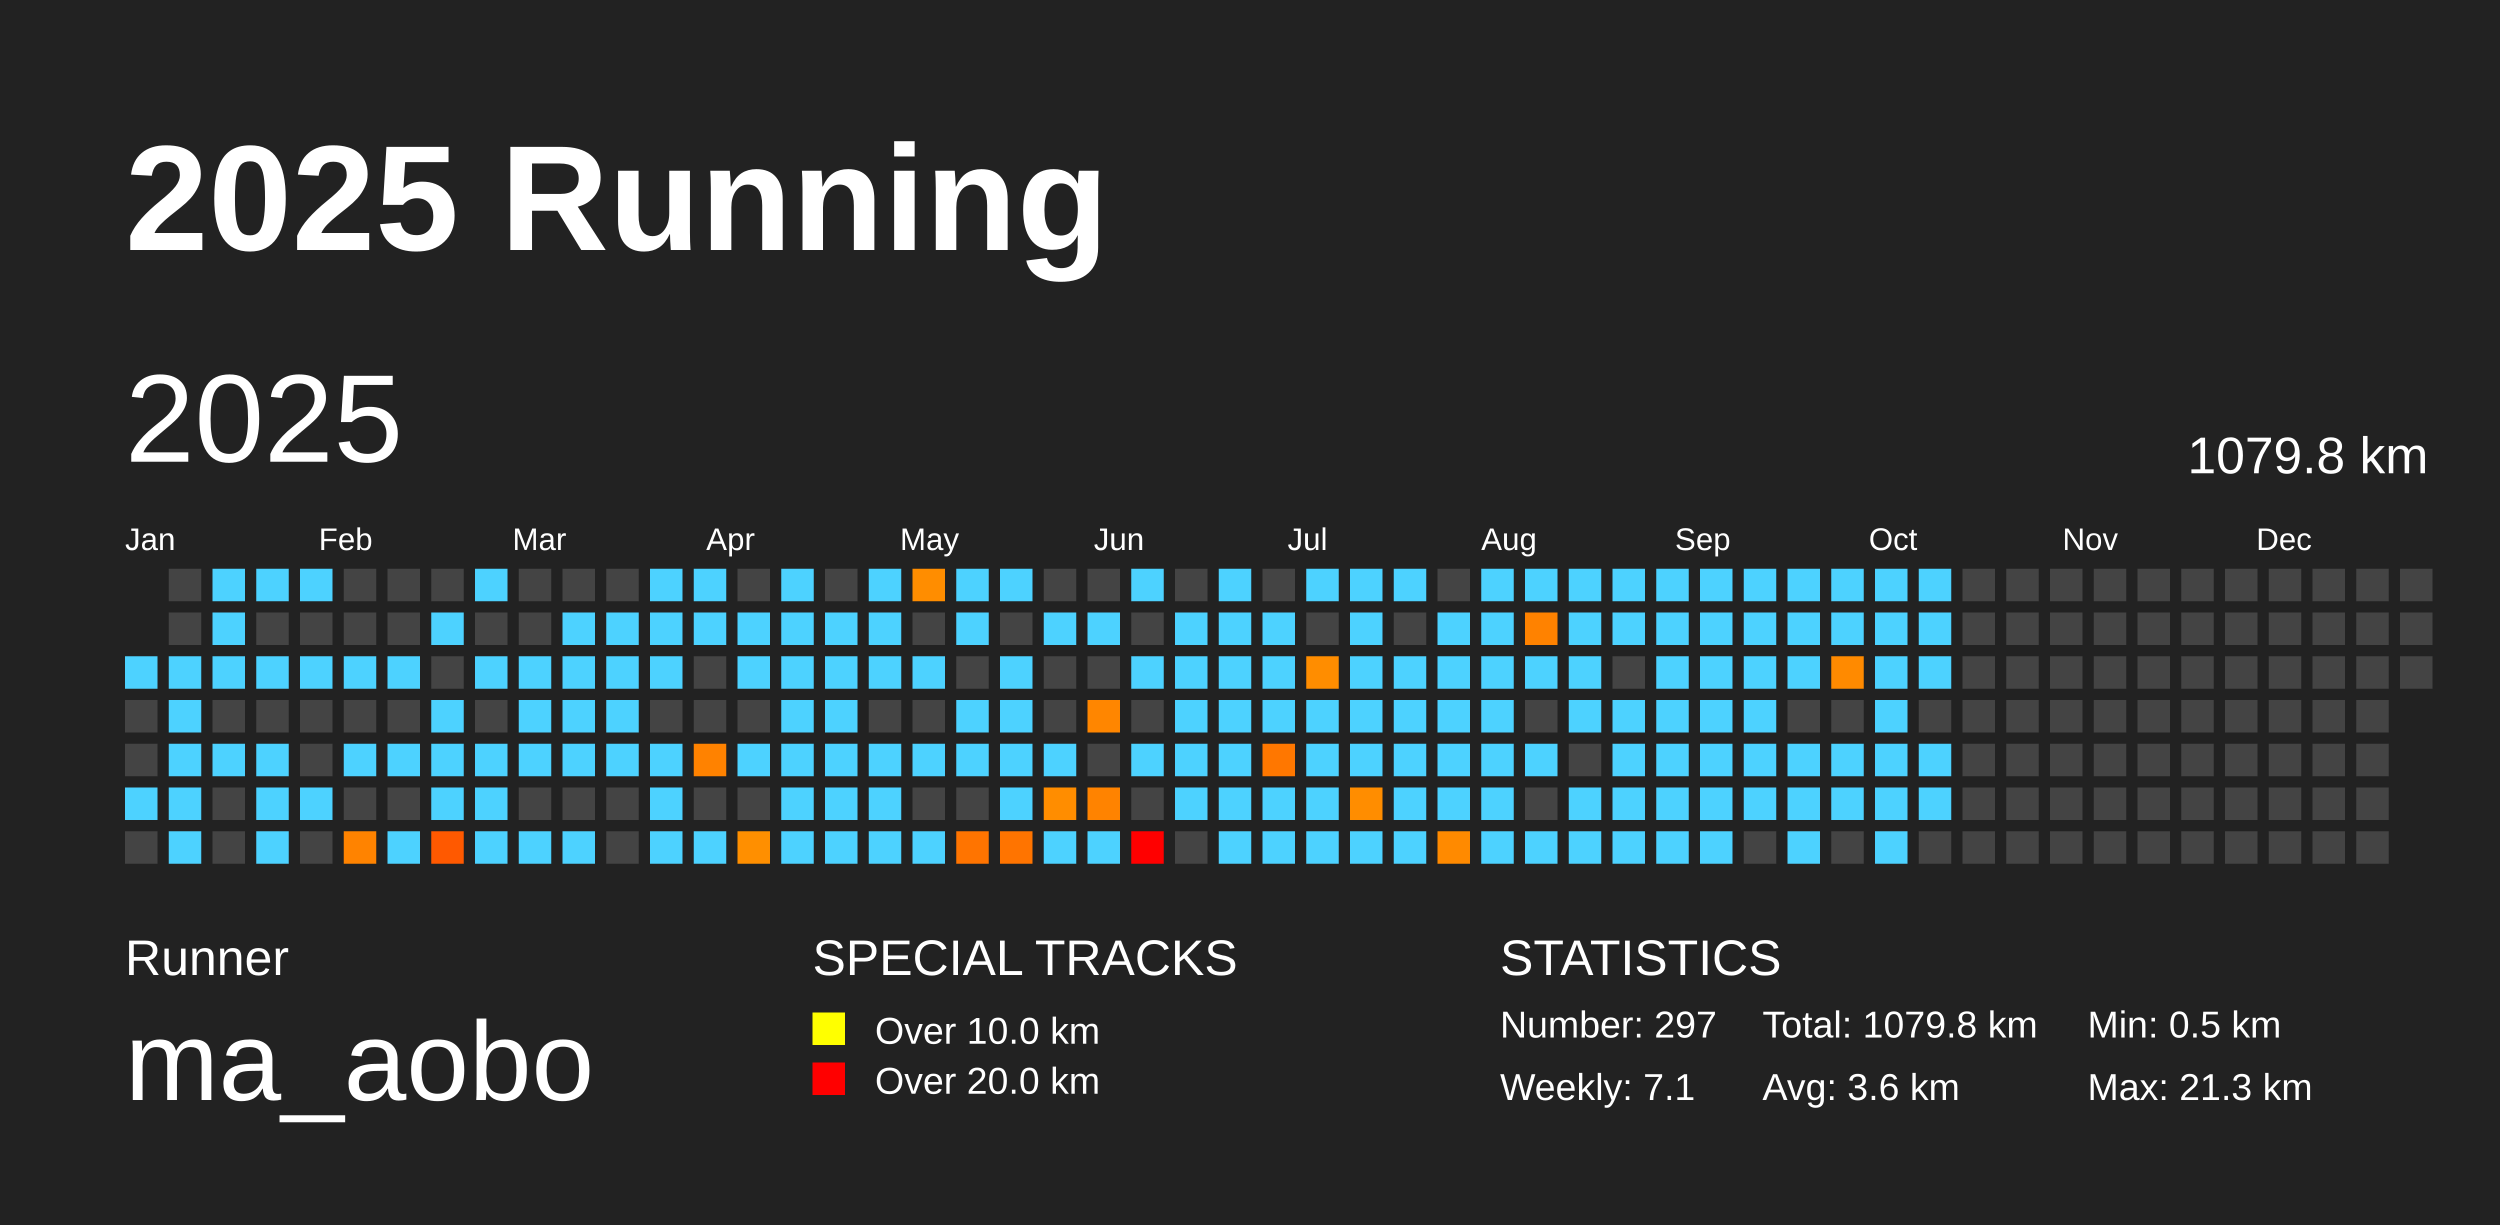
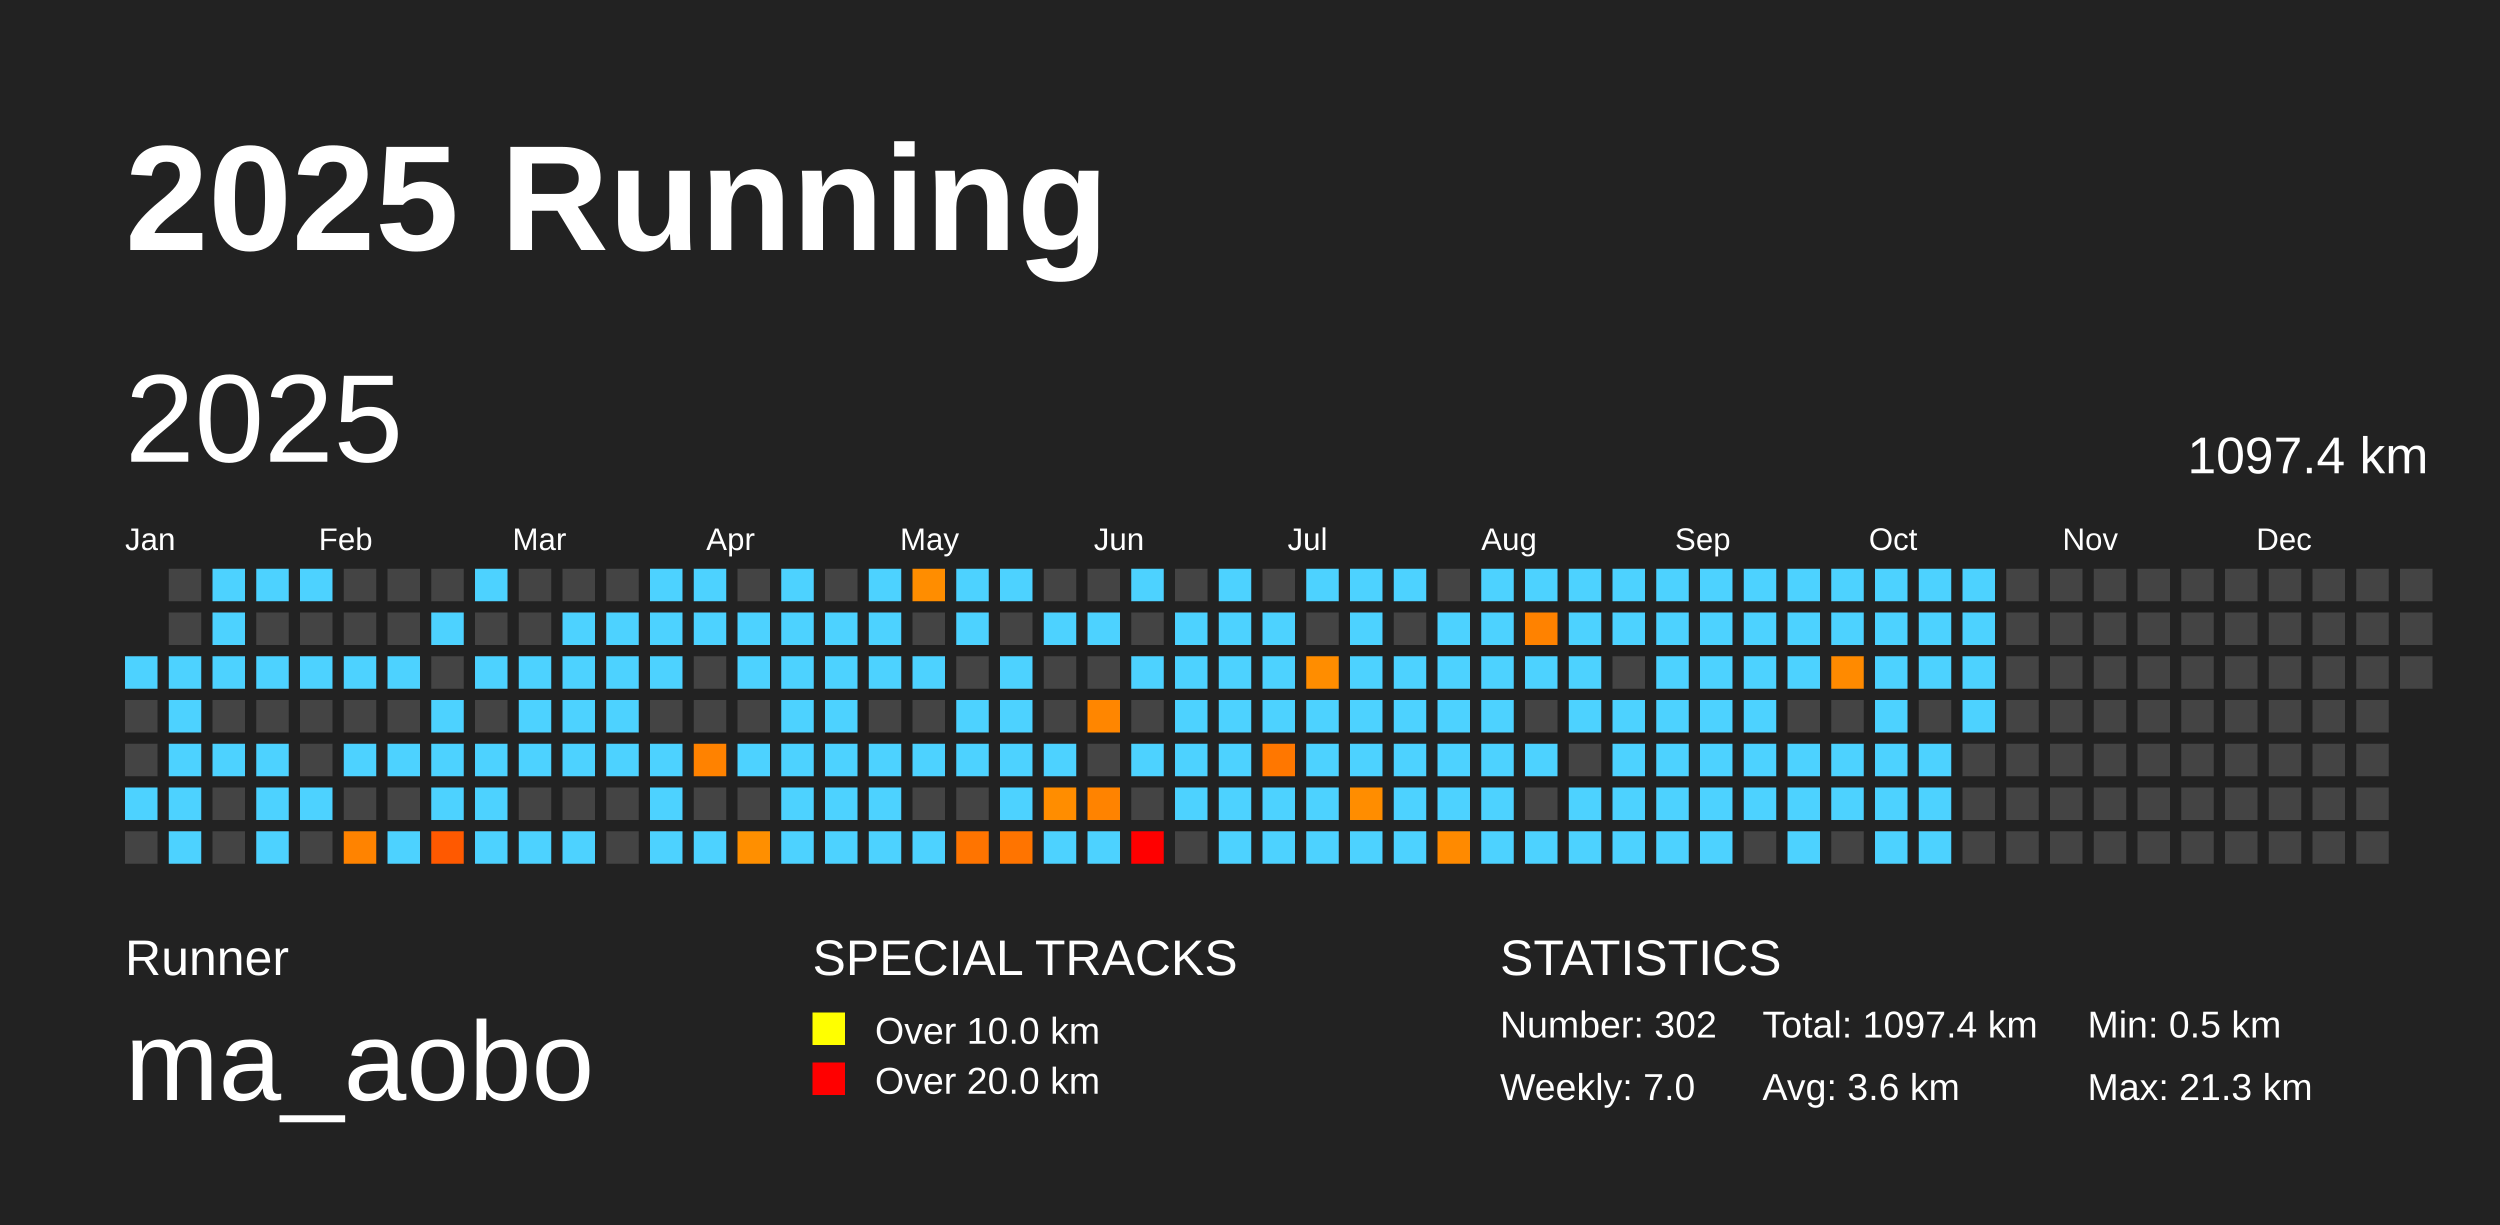
<svg xmlns="http://www.w3.org/2000/svg" baseProfile="full" height="98mm" version="1.1" viewBox="0,0,200,98" width="200mm">
  <defs />
  <rect fill="#222222" height="98" width="200" x="0" y="0" />
  <text fill="#FFFFFF" style="font-size:12px; font-family:Arial; font-weight:bold;" x="10" y="20">2025 Running</text>
  <text fill="#FFFFFF" style="font-size:4px; font-family:Arial" x="10" y="78">Runner</text>
  <text fill="#FFFFFF" style="font-size:9px; font-family:Arial" x="10" y="88">ma_aobo</text>
  <text fill="#FFFFFF" style="font-size:4px; font-family:Arial" x="65" y="78">SPECIAL TRACKS</text>
  <rect fill="yellow" height="2.6" width="2.6" x="65" y="81" />
  <text fill="#FFFFFF" style="font-size:3px; font-family:Arial" x="70" y="83.5">Over 10.0 km</text>
  <rect fill="red" height="2.6" width="2.6" x="65" y="85" />
  <text fill="#FFFFFF" style="font-size:3px; font-family:Arial" x="70" y="87.5">Over 20.0 km</text>
  <text fill="#FFFFFF" style="font-size:4px; font-family:Arial" x="120" y="78">STATISTICS</text>
-   <text fill="#FFFFFF" style="font-size:3px; font-family:Arial" x="120" y="83">Number: 297</text>
-   <text fill="#FFFFFF" style="font-size:3px; font-family:Arial" x="120" y="88">Weekly: 7.1</text>
-   <text fill="#FFFFFF" style="font-size:3px; font-family:Arial" x="141" y="83">Total: 1079.8 km</text>
+   <text fill="#FFFFFF" style="font-size:3px; font-family:Arial" x="120" y="83">Number: 302</text>
+   <text fill="#FFFFFF" style="font-size:3px; font-family:Arial" x="120" y="88">Weekly: 7.0</text>
+   <text fill="#FFFFFF" style="font-size:3px; font-family:Arial" x="141" y="83">Total: 1097.4 km</text>
  <text fill="#FFFFFF" style="font-size:3px; font-family:Arial" x="141" y="88">Avg: 3.6 km</text>
  <text fill="#FFFFFF" style="font-size:3px; font-family:Arial" x="167" y="83">Min: 0.5 km</text>
  <text fill="#FFFFFF" style="font-size:3px; font-family:Arial" x="167" y="88">Max: 21.3 km</text>
  <text dominant-baseline="hanging" fill="#FFFFFF" style="font-size:10.0px; font-family:Arial;" x="10" y="30">2025</text>
-   <text dominant-baseline="hanging" fill="#FFFFFF" style="font-size:4.125px; font-family:Arial;" x="175" y="35">1079.8 km</text>
+   <text dominant-baseline="hanging" fill="#FFFFFF" style="font-size:4.125px; font-family:Arial;" x="175" y="35">1097.4 km</text>
  <text fill="#FFFFFF" style="font-size:2.5px; font-family:Arial" x="10.0" y="44">Jan</text>
  <text fill="#FFFFFF" style="font-size:2.5px; font-family:Arial" x="25.5" y="44">Feb</text>
  <text fill="#FFFFFF" style="font-size:2.5px; font-family:Arial" x="41.0" y="44">Mar</text>
  <text fill="#FFFFFF" style="font-size:2.5px; font-family:Arial" x="56.5" y="44">Apr</text>
  <text fill="#FFFFFF" style="font-size:2.5px; font-family:Arial" x="72.0" y="44">May</text>
  <text fill="#FFFFFF" style="font-size:2.5px; font-family:Arial" x="87.5" y="44">Jun</text>
  <text fill="#FFFFFF" style="font-size:2.5px; font-family:Arial" x="103.0" y="44">Jul</text>
  <text fill="#FFFFFF" style="font-size:2.5px; font-family:Arial" x="118.5" y="44">Aug</text>
  <text fill="#FFFFFF" style="font-size:2.5px; font-family:Arial" x="134.0" y="44">Sep</text>
  <text fill="#FFFFFF" style="font-size:2.5px; font-family:Arial" x="149.5" y="44">Oct</text>
  <text fill="#FFFFFF" style="font-size:2.5px; font-family:Arial" x="165.0" y="44">Nov</text>
  <text fill="#FFFFFF" style="font-size:2.5px; font-family:Arial" x="180.5" y="44">Dec</text>
  <rect fill="#4dd2ff" height="2.6" width="2.6" x="10.0" y="52.5" />
  <rect fill="#444444" height="2.6" width="2.6" x="10.0" y="56.0" />
  <rect fill="#444444" height="2.6" width="2.6" x="10.0" y="59.5" />
  <rect fill="#4dd2ff" height="2.6" width="2.6" x="10.0" y="63.0" />
  <rect fill="#444444" height="2.6" width="2.6" x="10.0" y="66.5" />
  <rect fill="#444444" height="2.6" width="2.6" x="13.5" y="45.5" />
  <rect fill="#444444" height="2.6" width="2.6" x="13.5" y="49.0" />
  <rect fill="#4dd2ff" height="2.6" width="2.6" x="13.5" y="52.5" />
  <rect fill="#4dd2ff" height="2.6" width="2.6" x="13.5" y="56.0" />
  <rect fill="#4dd2ff" height="2.6" width="2.6" x="13.5" y="59.5" />
  <rect fill="#4dd2ff" height="2.6" width="2.6" x="13.5" y="63.0" />
  <rect fill="#4dd2ff" height="2.6" width="2.6" x="13.5" y="66.5" />
  <rect fill="#4dd2ff" height="2.6" width="2.6" x="17.0" y="45.5" />
  <rect fill="#4dd2ff" height="2.6" width="2.6" x="17.0" y="49.0" />
  <rect fill="#4dd2ff" height="2.6" width="2.6" x="17.0" y="52.5" />
  <rect fill="#444444" height="2.6" width="2.6" x="17.0" y="56.0" />
  <rect fill="#4dd2ff" height="2.6" width="2.6" x="17.0" y="59.5" />
  <rect fill="#444444" height="2.6" width="2.6" x="17.0" y="63.0" />
  <rect fill="#444444" height="2.6" width="2.6" x="17.0" y="66.5" />
  <rect fill="#4dd2ff" height="2.6" width="2.6" x="20.5" y="45.5" />
  <rect fill="#444444" height="2.6" width="2.6" x="20.5" y="49.0" />
  <rect fill="#4dd2ff" height="2.6" width="2.6" x="20.5" y="52.5" />
  <rect fill="#444444" height="2.6" width="2.6" x="20.5" y="56.0" />
  <rect fill="#4dd2ff" height="2.6" width="2.6" x="20.5" y="59.5" />
  <rect fill="#4dd2ff" height="2.6" width="2.6" x="20.5" y="63.0" />
  <rect fill="#4dd2ff" height="2.6" width="2.6" x="20.5" y="66.5" />
  <rect fill="#4dd2ff" height="2.6" width="2.6" x="24.0" y="45.5" />
  <rect fill="#444444" height="2.6" width="2.6" x="24.0" y="49.0" />
  <rect fill="#4dd2ff" height="2.6" width="2.6" x="24.0" y="52.5" />
  <rect fill="#444444" height="2.6" width="2.6" x="24.0" y="56.0" />
  <rect fill="#444444" height="2.6" width="2.6" x="24.0" y="59.5" />
  <rect fill="#4dd2ff" height="2.6" width="2.6" x="24.0" y="63.0" />
  <rect fill="#444444" height="2.6" width="2.6" x="24.0" y="66.5" />
  <rect fill="#444444" height="2.6" width="2.6" x="27.5" y="45.5" />
  <rect fill="#444444" height="2.6" width="2.6" x="27.5" y="49.0" />
  <rect fill="#4dd2ff" height="2.6" width="2.6" x="27.5" y="52.5" />
  <rect fill="#444444" height="2.6" width="2.6" x="27.5" y="56.0" />
  <rect fill="#4dd2ff" height="2.6" width="2.6" x="27.5" y="59.5" />
  <rect fill="#444444" height="2.6" width="2.6" x="27.5" y="63.0" />
  <rect fill="#ff8300" height="2.6" width="2.6" x="27.5" y="66.5" />
  <rect fill="#444444" height="2.6" width="2.6" x="31.0" y="45.5" />
  <rect fill="#444444" height="2.6" width="2.6" x="31.0" y="49.0" />
  <rect fill="#4dd2ff" height="2.6" width="2.6" x="31.0" y="52.5" />
  <rect fill="#444444" height="2.6" width="2.6" x="31.0" y="56.0" />
  <rect fill="#4dd2ff" height="2.6" width="2.6" x="31.0" y="59.5" />
  <rect fill="#444444" height="2.6" width="2.6" x="31.0" y="63.0" />
  <rect fill="#4dd2ff" height="2.6" width="2.6" x="31.0" y="66.5" />
  <rect fill="#444444" height="2.6" width="2.6" x="34.5" y="45.5" />
  <rect fill="#4dd2ff" height="2.6" width="2.6" x="34.5" y="49.0" />
  <rect fill="#444444" height="2.6" width="2.6" x="34.5" y="52.5" />
  <rect fill="#4dd2ff" height="2.6" width="2.6" x="34.5" y="56.0" />
  <rect fill="#4dd2ff" height="2.6" width="2.6" x="34.5" y="59.5" />
  <rect fill="#4dd2ff" height="2.6" width="2.6" x="34.5" y="63.0" />
  <rect fill="#ff5900" height="2.6" width="2.6" x="34.5" y="66.5" />
  <rect fill="#4dd2ff" height="2.6" width="2.6" x="38.0" y="45.5" />
  <rect fill="#444444" height="2.6" width="2.6" x="38.0" y="49.0" />
  <rect fill="#4dd2ff" height="2.6" width="2.6" x="38.0" y="52.5" />
  <rect fill="#444444" height="2.6" width="2.6" x="38.0" y="56.0" />
  <rect fill="#4dd2ff" height="2.6" width="2.6" x="38.0" y="59.5" />
  <rect fill="#4dd2ff" height="2.6" width="2.6" x="38.0" y="63.0" />
  <rect fill="#4dd2ff" height="2.6" width="2.6" x="38.0" y="66.5" />
  <rect fill="#444444" height="2.6" width="2.6" x="41.5" y="45.5" />
  <rect fill="#444444" height="2.6" width="2.6" x="41.5" y="49.0" />
  <rect fill="#4dd2ff" height="2.6" width="2.6" x="41.5" y="52.5" />
  <rect fill="#4dd2ff" height="2.6" width="2.6" x="41.5" y="56.0" />
  <rect fill="#4dd2ff" height="2.6" width="2.6" x="41.5" y="59.5" />
  <rect fill="#444444" height="2.6" width="2.6" x="41.5" y="63.0" />
  <rect fill="#4dd2ff" height="2.6" width="2.6" x="41.5" y="66.5" />
  <rect fill="#444444" height="2.6" width="2.6" x="45.0" y="45.5" />
  <rect fill="#4dd2ff" height="2.6" width="2.6" x="45.0" y="49.0" />
  <rect fill="#4dd2ff" height="2.6" width="2.6" x="45.0" y="52.5" />
  <rect fill="#4dd2ff" height="2.6" width="2.6" x="45.0" y="56.0" />
  <rect fill="#4dd2ff" height="2.6" width="2.6" x="45.0" y="59.5" />
  <rect fill="#444444" height="2.6" width="2.6" x="45.0" y="63.0" />
  <rect fill="#4dd2ff" height="2.6" width="2.6" x="45.0" y="66.5" />
  <rect fill="#444444" height="2.6" width="2.6" x="48.5" y="45.5" />
  <rect fill="#4dd2ff" height="2.6" width="2.6" x="48.5" y="49.0" />
  <rect fill="#4dd2ff" height="2.6" width="2.6" x="48.5" y="52.5" />
  <rect fill="#4dd2ff" height="2.6" width="2.6" x="48.5" y="56.0" />
  <rect fill="#4dd2ff" height="2.6" width="2.6" x="48.5" y="59.5" />
  <rect fill="#444444" height="2.6" width="2.6" x="48.5" y="63.0" />
  <rect fill="#444444" height="2.6" width="2.6" x="48.5" y="66.5" />
  <rect fill="#4dd2ff" height="2.6" width="2.6" x="52.0" y="45.5" />
  <rect fill="#4dd2ff" height="2.6" width="2.6" x="52.0" y="49.0" />
  <rect fill="#4dd2ff" height="2.6" width="2.6" x="52.0" y="52.5" />
  <rect fill="#444444" height="2.6" width="2.6" x="52.0" y="56.0" />
  <rect fill="#4dd2ff" height="2.6" width="2.6" x="52.0" y="59.5" />
  <rect fill="#4dd2ff" height="2.6" width="2.6" x="52.0" y="63.0" />
  <rect fill="#4dd2ff" height="2.6" width="2.6" x="52.0" y="66.5" />
  <rect fill="#4dd2ff" height="2.6" width="2.6" x="55.5" y="45.5" />
  <rect fill="#4dd2ff" height="2.6" width="2.6" x="55.5" y="49.0" />
  <rect fill="#444444" height="2.6" width="2.6" x="55.5" y="52.5" />
  <rect fill="#444444" height="2.6" width="2.6" x="55.5" y="56.0" />
  <rect fill="#ff8200" height="2.6" width="2.6" x="55.5" y="59.5" />
  <rect fill="#444444" height="2.6" width="2.6" x="55.5" y="63.0" />
  <rect fill="#4dd2ff" height="2.6" width="2.6" x="55.5" y="66.5" />
  <rect fill="#444444" height="2.6" width="2.6" x="59.0" y="45.5" />
  <rect fill="#4dd2ff" height="2.6" width="2.6" x="59.0" y="49.0" />
  <rect fill="#4dd2ff" height="2.6" width="2.6" x="59.0" y="52.5" />
  <rect fill="#444444" height="2.6" width="2.6" x="59.0" y="56.0" />
  <rect fill="#4dd2ff" height="2.6" width="2.6" x="59.0" y="59.5" />
  <rect fill="#444444" height="2.6" width="2.6" x="59.0" y="63.0" />
  <rect fill="#ff8f00" height="2.6" width="2.6" x="59.0" y="66.5" />
  <rect fill="#4dd2ff" height="2.6" width="2.6" x="62.5" y="45.5" />
  <rect fill="#4dd2ff" height="2.6" width="2.6" x="62.5" y="49.0" />
  <rect fill="#4dd2ff" height="2.6" width="2.6" x="62.5" y="52.5" />
  <rect fill="#4dd2ff" height="2.6" width="2.6" x="62.5" y="56.0" />
  <rect fill="#4dd2ff" height="2.6" width="2.6" x="62.5" y="59.5" />
  <rect fill="#4dd2ff" height="2.6" width="2.6" x="62.5" y="63.0" />
  <rect fill="#4dd2ff" height="2.6" width="2.6" x="62.5" y="66.5" />
  <rect fill="#444444" height="2.6" width="2.6" x="66.0" y="45.5" />
  <rect fill="#4dd2ff" height="2.6" width="2.6" x="66.0" y="49.0" />
  <rect fill="#4dd2ff" height="2.6" width="2.6" x="66.0" y="52.5" />
  <rect fill="#4dd2ff" height="2.6" width="2.6" x="66.0" y="56.0" />
  <rect fill="#4dd2ff" height="2.6" width="2.6" x="66.0" y="59.5" />
  <rect fill="#4dd2ff" height="2.6" width="2.6" x="66.0" y="63.0" />
  <rect fill="#4dd2ff" height="2.6" width="2.6" x="66.0" y="66.5" />
  <rect fill="#4dd2ff" height="2.6" width="2.6" x="69.5" y="45.5" />
  <rect fill="#4dd2ff" height="2.6" width="2.6" x="69.5" y="49.0" />
  <rect fill="#4dd2ff" height="2.6" width="2.6" x="69.5" y="52.5" />
  <rect fill="#444444" height="2.6" width="2.6" x="69.5" y="56.0" />
  <rect fill="#4dd2ff" height="2.6" width="2.6" x="69.5" y="59.5" />
  <rect fill="#4dd2ff" height="2.6" width="2.6" x="69.5" y="63.0" />
  <rect fill="#4dd2ff" height="2.6" width="2.6" x="69.5" y="66.5" />
  <rect fill="#ff8d00" height="2.6" width="2.6" x="73.0" y="45.5" />
  <rect fill="#444444" height="2.6" width="2.6" x="73.0" y="49.0" />
  <rect fill="#4dd2ff" height="2.6" width="2.6" x="73.0" y="52.5" />
  <rect fill="#444444" height="2.6" width="2.6" x="73.0" y="56.0" />
  <rect fill="#4dd2ff" height="2.6" width="2.6" x="73.0" y="59.5" />
  <rect fill="#444444" height="2.6" width="2.6" x="73.0" y="63.0" />
  <rect fill="#4dd2ff" height="2.6" width="2.6" x="73.0" y="66.5" />
  <rect fill="#4dd2ff" height="2.6" width="2.6" x="76.5" y="45.5" />
  <rect fill="#4dd2ff" height="2.6" width="2.6" x="76.5" y="49.0" />
  <rect fill="#444444" height="2.6" width="2.6" x="76.5" y="52.5" />
  <rect fill="#4dd2ff" height="2.6" width="2.6" x="76.5" y="56.0" />
  <rect fill="#4dd2ff" height="2.6" width="2.6" x="76.5" y="59.5" />
  <rect fill="#444444" height="2.6" width="2.6" x="76.5" y="63.0" />
  <rect fill="#ff7400" height="2.6" width="2.6" x="76.5" y="66.5" />
  <rect fill="#4dd2ff" height="2.6" width="2.6" x="80.0" y="45.5" />
  <rect fill="#444444" height="2.6" width="2.6" x="80.0" y="49.0" />
  <rect fill="#4dd2ff" height="2.6" width="2.6" x="80.0" y="52.5" />
  <rect fill="#4dd2ff" height="2.6" width="2.6" x="80.0" y="56.0" />
  <rect fill="#4dd2ff" height="2.6" width="2.6" x="80.0" y="59.5" />
  <rect fill="#4dd2ff" height="2.6" width="2.6" x="80.0" y="63.0" />
  <rect fill="#ff7400" height="2.6" width="2.6" x="80.0" y="66.5" />
  <rect fill="#444444" height="2.6" width="2.6" x="83.5" y="45.5" />
  <rect fill="#4dd2ff" height="2.6" width="2.6" x="83.5" y="49.0" />
  <rect fill="#444444" height="2.6" width="2.6" x="83.5" y="52.5" />
  <rect fill="#444444" height="2.6" width="2.6" x="83.5" y="56.0" />
  <rect fill="#4dd2ff" height="2.6" width="2.6" x="83.5" y="59.5" />
  <rect fill="#ff8d00" height="2.6" width="2.6" x="83.5" y="63.0" />
  <rect fill="#4dd2ff" height="2.6" width="2.6" x="83.5" y="66.5" />
  <rect fill="#444444" height="2.6" width="2.6" x="87.0" y="45.5" />
  <rect fill="#4dd2ff" height="2.6" width="2.6" x="87.0" y="49.0" />
  <rect fill="#444444" height="2.6" width="2.6" x="87.0" y="52.5" />
  <rect fill="#ff8600" height="2.6" width="2.6" x="87.0" y="56.0" />
  <rect fill="#444444" height="2.6" width="2.6" x="87.0" y="59.5" />
  <rect fill="#ff8300" height="2.6" width="2.6" x="87.0" y="63.0" />
  <rect fill="#4dd2ff" height="2.6" width="2.6" x="87.0" y="66.5" />
  <rect fill="#4dd2ff" height="2.6" width="2.6" x="90.5" y="45.5" />
  <rect fill="#444444" height="2.6" width="2.6" x="90.5" y="49.0" />
  <rect fill="#4dd2ff" height="2.6" width="2.6" x="90.5" y="52.5" />
  <rect fill="#444444" height="2.6" width="2.6" x="90.5" y="56.0" />
  <rect fill="#4dd2ff" height="2.6" width="2.6" x="90.5" y="59.5" />
  <rect fill="#444444" height="2.6" width="2.6" x="90.5" y="63.0" />
  <rect fill="red" height="2.6" width="2.6" x="90.5" y="66.5" />
  <rect fill="#444444" height="2.6" width="2.6" x="94.0" y="45.5" />
  <rect fill="#4dd2ff" height="2.6" width="2.6" x="94.0" y="49.0" />
  <rect fill="#4dd2ff" height="2.6" width="2.6" x="94.0" y="52.5" />
  <rect fill="#4dd2ff" height="2.6" width="2.6" x="94.0" y="56.0" />
  <rect fill="#4dd2ff" height="2.6" width="2.6" x="94.0" y="59.5" />
  <rect fill="#4dd2ff" height="2.6" width="2.6" x="94.0" y="63.0" />
  <rect fill="#444444" height="2.6" width="2.6" x="94.0" y="66.5" />
  <rect fill="#4dd2ff" height="2.6" width="2.6" x="97.5" y="45.5" />
  <rect fill="#4dd2ff" height="2.6" width="2.6" x="97.5" y="49.0" />
  <rect fill="#4dd2ff" height="2.6" width="2.6" x="97.5" y="52.5" />
  <rect fill="#4dd2ff" height="2.6" width="2.6" x="97.5" y="56.0" />
  <rect fill="#4dd2ff" height="2.6" width="2.6" x="97.5" y="59.5" />
  <rect fill="#4dd2ff" height="2.6" width="2.6" x="97.5" y="63.0" />
  <rect fill="#4dd2ff" height="2.6" width="2.6" x="97.5" y="66.5" />
  <rect fill="#444444" height="2.6" width="2.6" x="101.0" y="45.5" />
  <rect fill="#4dd2ff" height="2.6" width="2.6" x="101.0" y="49.0" />
  <rect fill="#4dd2ff" height="2.6" width="2.6" x="101.0" y="52.5" />
  <rect fill="#4dd2ff" height="2.6" width="2.6" x="101.0" y="56.0" />
  <rect fill="#ff7700" height="2.6" width="2.6" x="101.0" y="59.5" />
  <rect fill="#4dd2ff" height="2.6" width="2.6" x="101.0" y="63.0" />
  <rect fill="#4dd2ff" height="2.6" width="2.6" x="101.0" y="66.5" />
  <rect fill="#4dd2ff" height="2.6" width="2.6" x="104.5" y="45.5" />
  <rect fill="#444444" height="2.6" width="2.6" x="104.5" y="49.0" />
  <rect fill="#ff8d00" height="2.6" width="2.6" x="104.5" y="52.5" />
  <rect fill="#4dd2ff" height="2.6" width="2.6" x="104.5" y="56.0" />
  <rect fill="#4dd2ff" height="2.6" width="2.6" x="104.5" y="59.5" />
  <rect fill="#4dd2ff" height="2.6" width="2.6" x="104.5" y="63.0" />
  <rect fill="#4dd2ff" height="2.6" width="2.6" x="104.5" y="66.5" />
  <rect fill="#4dd2ff" height="2.6" width="2.6" x="108.0" y="45.5" />
  <rect fill="#4dd2ff" height="2.6" width="2.6" x="108.0" y="49.0" />
  <rect fill="#4dd2ff" height="2.6" width="2.6" x="108.0" y="52.5" />
  <rect fill="#4dd2ff" height="2.6" width="2.6" x="108.0" y="56.0" />
  <rect fill="#4dd2ff" height="2.6" width="2.6" x="108.0" y="59.5" />
  <rect fill="#ff8d00" height="2.6" width="2.6" x="108.0" y="63.0" />
  <rect fill="#4dd2ff" height="2.6" width="2.6" x="108.0" y="66.5" />
  <rect fill="#4dd2ff" height="2.6" width="2.6" x="111.5" y="45.5" />
  <rect fill="#444444" height="2.6" width="2.6" x="111.5" y="49.0" />
  <rect fill="#4dd2ff" height="2.6" width="2.6" x="111.5" y="52.5" />
  <rect fill="#4dd2ff" height="2.6" width="2.6" x="111.5" y="56.0" />
  <rect fill="#4dd2ff" height="2.6" width="2.6" x="111.5" y="59.5" />
  <rect fill="#4dd2ff" height="2.6" width="2.6" x="111.5" y="63.0" />
  <rect fill="#4dd2ff" height="2.6" width="2.6" x="111.5" y="66.5" />
  <rect fill="#444444" height="2.6" width="2.6" x="115.0" y="45.5" />
  <rect fill="#4dd2ff" height="2.6" width="2.6" x="115.0" y="49.0" />
  <rect fill="#4dd2ff" height="2.6" width="2.6" x="115.0" y="52.5" />
  <rect fill="#4dd2ff" height="2.6" width="2.6" x="115.0" y="56.0" />
  <rect fill="#4dd2ff" height="2.6" width="2.6" x="115.0" y="59.5" />
  <rect fill="#4dd2ff" height="2.6" width="2.6" x="115.0" y="63.0" />
  <rect fill="#ff8a00" height="2.6" width="2.6" x="115.0" y="66.5" />
  <rect fill="#4dd2ff" height="2.6" width="2.6" x="118.5" y="45.5" />
  <rect fill="#4dd2ff" height="2.6" width="2.6" x="118.5" y="49.0" />
  <rect fill="#4dd2ff" height="2.6" width="2.6" x="118.5" y="52.5" />
  <rect fill="#4dd2ff" height="2.6" width="2.6" x="118.5" y="56.0" />
  <rect fill="#4dd2ff" height="2.6" width="2.6" x="118.5" y="59.5" />
  <rect fill="#4dd2ff" height="2.6" width="2.6" x="118.5" y="63.0" />
  <rect fill="#4dd2ff" height="2.6" width="2.6" x="118.5" y="66.5" />
  <rect fill="#4dd2ff" height="2.6" width="2.6" x="122.0" y="45.5" />
  <rect fill="#ff8200" height="2.6" width="2.6" x="122.0" y="49.0" />
  <rect fill="#4dd2ff" height="2.6" width="2.6" x="122.0" y="52.5" />
  <rect fill="#444444" height="2.6" width="2.6" x="122.0" y="56.0" />
  <rect fill="#4dd2ff" height="2.6" width="2.6" x="122.0" y="59.5" />
  <rect fill="#444444" height="2.6" width="2.6" x="122.0" y="63.0" />
  <rect fill="#4dd2ff" height="2.6" width="2.6" x="122.0" y="66.5" />
  <rect fill="#4dd2ff" height="2.6" width="2.6" x="125.5" y="45.5" />
  <rect fill="#4dd2ff" height="2.6" width="2.6" x="125.5" y="49.0" />
  <rect fill="#4dd2ff" height="2.6" width="2.6" x="125.5" y="52.5" />
  <rect fill="#4dd2ff" height="2.6" width="2.6" x="125.5" y="56.0" />
  <rect fill="#444444" height="2.6" width="2.6" x="125.5" y="59.5" />
  <rect fill="#4dd2ff" height="2.6" width="2.6" x="125.5" y="63.0" />
  <rect fill="#4dd2ff" height="2.6" width="2.6" x="125.5" y="66.5" />
  <rect fill="#4dd2ff" height="2.6" width="2.6" x="129.0" y="45.5" />
  <rect fill="#4dd2ff" height="2.6" width="2.6" x="129.0" y="49.0" />
  <rect fill="#444444" height="2.6" width="2.6" x="129.0" y="52.5" />
  <rect fill="#4dd2ff" height="2.6" width="2.6" x="129.0" y="56.0" />
  <rect fill="#4dd2ff" height="2.6" width="2.6" x="129.0" y="59.5" />
  <rect fill="#4dd2ff" height="2.6" width="2.6" x="129.0" y="63.0" />
  <rect fill="#4dd2ff" height="2.6" width="2.6" x="129.0" y="66.5" />
  <rect fill="#4dd2ff" height="2.6" width="2.6" x="132.5" y="45.5" />
  <rect fill="#4dd2ff" height="2.6" width="2.6" x="132.5" y="49.0" />
  <rect fill="#4dd2ff" height="2.6" width="2.6" x="132.5" y="52.5" />
  <rect fill="#4dd2ff" height="2.6" width="2.6" x="132.5" y="56.0" />
  <rect fill="#4dd2ff" height="2.6" width="2.6" x="132.5" y="59.5" />
  <rect fill="#4dd2ff" height="2.6" width="2.6" x="132.5" y="63.0" />
  <rect fill="#4dd2ff" height="2.6" width="2.6" x="132.5" y="66.5" />
  <rect fill="#4dd2ff" height="2.6" width="2.6" x="136.0" y="45.5" />
  <rect fill="#4dd2ff" height="2.6" width="2.6" x="136.0" y="49.0" />
  <rect fill="#4dd2ff" height="2.6" width="2.6" x="136.0" y="52.5" />
  <rect fill="#4dd2ff" height="2.6" width="2.6" x="136.0" y="56.0" />
  <rect fill="#4dd2ff" height="2.6" width="2.6" x="136.0" y="59.5" />
  <rect fill="#4dd2ff" height="2.6" width="2.6" x="136.0" y="63.0" />
  <rect fill="#4dd2ff" height="2.6" width="2.6" x="136.0" y="66.5" />
  <rect fill="#4dd2ff" height="2.6" width="2.6" x="139.5" y="45.5" />
  <rect fill="#4dd2ff" height="2.6" width="2.6" x="139.5" y="49.0" />
  <rect fill="#4dd2ff" height="2.6" width="2.6" x="139.5" y="52.5" />
  <rect fill="#4dd2ff" height="2.6" width="2.6" x="139.5" y="56.0" />
  <rect fill="#4dd2ff" height="2.6" width="2.6" x="139.5" y="59.5" />
  <rect fill="#4dd2ff" height="2.6" width="2.6" x="139.5" y="63.0" />
  <rect fill="#444444" height="2.6" width="2.6" x="139.5" y="66.5" />
  <rect fill="#4dd2ff" height="2.6" width="2.6" x="143.0" y="45.5" />
  <rect fill="#4dd2ff" height="2.6" width="2.6" x="143.0" y="49.0" />
  <rect fill="#4dd2ff" height="2.6" width="2.6" x="143.0" y="52.5" />
  <rect fill="#444444" height="2.6" width="2.6" x="143.0" y="56.0" />
  <rect fill="#4dd2ff" height="2.6" width="2.6" x="143.0" y="59.5" />
  <rect fill="#4dd2ff" height="2.6" width="2.6" x="143.0" y="63.0" />
  <rect fill="#4dd2ff" height="2.6" width="2.6" x="143.0" y="66.5" />
  <rect fill="#4dd2ff" height="2.6" width="2.6" x="146.5" y="45.5" />
  <rect fill="#4dd2ff" height="2.6" width="2.6" x="146.5" y="49.0" />
  <rect fill="#ff8a00" height="2.6" width="2.6" x="146.5" y="52.5" />
  <rect fill="#444444" height="2.6" width="2.6" x="146.5" y="56.0" />
  <rect fill="#4dd2ff" height="2.6" width="2.6" x="146.5" y="59.5" />
  <rect fill="#4dd2ff" height="2.6" width="2.6" x="146.5" y="63.0" />
  <rect fill="#444444" height="2.6" width="2.6" x="146.5" y="66.5" />
  <rect fill="#4dd2ff" height="2.6" width="2.6" x="150.0" y="45.5" />
  <rect fill="#4dd2ff" height="2.6" width="2.6" x="150.0" y="49.0" />
  <rect fill="#4dd2ff" height="2.6" width="2.6" x="150.0" y="52.5" />
  <rect fill="#4dd2ff" height="2.6" width="2.6" x="150.0" y="56.0" />
  <rect fill="#4dd2ff" height="2.6" width="2.6" x="150.0" y="59.5" />
  <rect fill="#4dd2ff" height="2.6" width="2.6" x="150.0" y="63.0" />
  <rect fill="#4dd2ff" height="2.6" width="2.6" x="150.0" y="66.5" />
  <rect fill="#4dd2ff" height="2.6" width="2.6" x="153.5" y="45.5" />
  <rect fill="#4dd2ff" height="2.6" width="2.6" x="153.5" y="49.0" />
  <rect fill="#4dd2ff" height="2.6" width="2.6" x="153.5" y="52.5" />
  <rect fill="#444444" height="2.6" width="2.6" x="153.5" y="56.0" />
  <rect fill="#4dd2ff" height="2.6" width="2.6" x="153.5" y="59.5" />
  <rect fill="#4dd2ff" height="2.6" width="2.6" x="153.5" y="63.0" />
-   <rect fill="#444444" height="2.6" width="2.6" x="153.5" y="66.5" />
-   <rect fill="#444444" height="2.6" width="2.6" x="157.0" y="45.5" />
-   <rect fill="#444444" height="2.6" width="2.6" x="157.0" y="49.0" />
-   <rect fill="#444444" height="2.6" width="2.6" x="157.0" y="52.5" />
-   <rect fill="#444444" height="2.6" width="2.6" x="157.0" y="56.0" />
+   <rect fill="#4dd2ff" height="2.6" width="2.6" x="153.5" y="66.5" />
+   <rect fill="#4dd2ff" height="2.6" width="2.6" x="157.0" y="45.5" />
+   <rect fill="#4dd2ff" height="2.6" width="2.6" x="157.0" y="49.0" />
+   <rect fill="#4dd2ff" height="2.6" width="2.6" x="157.0" y="52.5" />
+   <rect fill="#4dd2ff" height="2.6" width="2.6" x="157.0" y="56.0" />
  <rect fill="#444444" height="2.6" width="2.6" x="157.0" y="59.5" />
  <rect fill="#444444" height="2.6" width="2.6" x="157.0" y="63.0" />
  <rect fill="#444444" height="2.6" width="2.6" x="157.0" y="66.5" />
  <rect fill="#444444" height="2.6" width="2.6" x="160.5" y="45.5" />
  <rect fill="#444444" height="2.6" width="2.6" x="160.5" y="49.0" />
  <rect fill="#444444" height="2.6" width="2.6" x="160.5" y="52.5" />
  <rect fill="#444444" height="2.6" width="2.6" x="160.5" y="56.0" />
  <rect fill="#444444" height="2.6" width="2.6" x="160.5" y="59.5" />
  <rect fill="#444444" height="2.6" width="2.6" x="160.5" y="63.0" />
  <rect fill="#444444" height="2.6" width="2.6" x="160.5" y="66.5" />
  <rect fill="#444444" height="2.6" width="2.6" x="164.0" y="45.5" />
  <rect fill="#444444" height="2.6" width="2.6" x="164.0" y="49.0" />
  <rect fill="#444444" height="2.6" width="2.6" x="164.0" y="52.5" />
  <rect fill="#444444" height="2.6" width="2.6" x="164.0" y="56.0" />
  <rect fill="#444444" height="2.6" width="2.6" x="164.0" y="59.5" />
  <rect fill="#444444" height="2.6" width="2.6" x="164.0" y="63.0" />
  <rect fill="#444444" height="2.6" width="2.6" x="164.0" y="66.5" />
  <rect fill="#444444" height="2.6" width="2.6" x="167.5" y="45.5" />
  <rect fill="#444444" height="2.6" width="2.6" x="167.5" y="49.0" />
  <rect fill="#444444" height="2.6" width="2.6" x="167.5" y="52.5" />
  <rect fill="#444444" height="2.6" width="2.6" x="167.5" y="56.0" />
  <rect fill="#444444" height="2.6" width="2.6" x="167.5" y="59.5" />
  <rect fill="#444444" height="2.6" width="2.6" x="167.5" y="63.0" />
  <rect fill="#444444" height="2.6" width="2.6" x="167.5" y="66.5" />
  <rect fill="#444444" height="2.6" width="2.6" x="171.0" y="45.5" />
  <rect fill="#444444" height="2.6" width="2.6" x="171.0" y="49.0" />
  <rect fill="#444444" height="2.6" width="2.6" x="171.0" y="52.5" />
  <rect fill="#444444" height="2.6" width="2.6" x="171.0" y="56.0" />
  <rect fill="#444444" height="2.6" width="2.6" x="171.0" y="59.5" />
  <rect fill="#444444" height="2.6" width="2.6" x="171.0" y="63.0" />
  <rect fill="#444444" height="2.6" width="2.6" x="171.0" y="66.5" />
  <rect fill="#444444" height="2.6" width="2.6" x="174.5" y="45.5" />
  <rect fill="#444444" height="2.6" width="2.6" x="174.5" y="49.0" />
  <rect fill="#444444" height="2.6" width="2.6" x="174.5" y="52.5" />
  <rect fill="#444444" height="2.6" width="2.6" x="174.5" y="56.0" />
  <rect fill="#444444" height="2.6" width="2.6" x="174.5" y="59.5" />
  <rect fill="#444444" height="2.6" width="2.6" x="174.5" y="63.0" />
  <rect fill="#444444" height="2.6" width="2.6" x="174.5" y="66.5" />
  <rect fill="#444444" height="2.6" width="2.6" x="178.0" y="45.5" />
  <rect fill="#444444" height="2.6" width="2.6" x="178.0" y="49.0" />
  <rect fill="#444444" height="2.6" width="2.6" x="178.0" y="52.5" />
  <rect fill="#444444" height="2.6" width="2.6" x="178.0" y="56.0" />
  <rect fill="#444444" height="2.6" width="2.6" x="178.0" y="59.5" />
  <rect fill="#444444" height="2.6" width="2.6" x="178.0" y="63.0" />
  <rect fill="#444444" height="2.6" width="2.6" x="178.0" y="66.5" />
  <rect fill="#444444" height="2.6" width="2.6" x="181.5" y="45.5" />
  <rect fill="#444444" height="2.6" width="2.6" x="181.5" y="49.0" />
  <rect fill="#444444" height="2.6" width="2.6" x="181.5" y="52.5" />
  <rect fill="#444444" height="2.6" width="2.6" x="181.5" y="56.0" />
  <rect fill="#444444" height="2.6" width="2.6" x="181.5" y="59.5" />
  <rect fill="#444444" height="2.6" width="2.6" x="181.5" y="63.0" />
  <rect fill="#444444" height="2.6" width="2.6" x="181.5" y="66.5" />
  <rect fill="#444444" height="2.6" width="2.6" x="185.0" y="45.5" />
  <rect fill="#444444" height="2.6" width="2.6" x="185.0" y="49.0" />
  <rect fill="#444444" height="2.6" width="2.6" x="185.0" y="52.5" />
  <rect fill="#444444" height="2.6" width="2.6" x="185.0" y="56.0" />
  <rect fill="#444444" height="2.6" width="2.6" x="185.0" y="59.5" />
  <rect fill="#444444" height="2.6" width="2.6" x="185.0" y="63.0" />
  <rect fill="#444444" height="2.6" width="2.6" x="185.0" y="66.5" />
  <rect fill="#444444" height="2.6" width="2.6" x="188.5" y="45.5" />
  <rect fill="#444444" height="2.6" width="2.6" x="188.5" y="49.0" />
  <rect fill="#444444" height="2.6" width="2.6" x="188.5" y="52.5" />
  <rect fill="#444444" height="2.6" width="2.6" x="188.5" y="56.0" />
  <rect fill="#444444" height="2.6" width="2.6" x="188.5" y="59.5" />
  <rect fill="#444444" height="2.6" width="2.6" x="188.5" y="63.0" />
  <rect fill="#444444" height="2.6" width="2.6" x="188.5" y="66.5" />
  <rect fill="#444444" height="2.6" width="2.6" x="192.0" y="45.5" />
  <rect fill="#444444" height="2.6" width="2.6" x="192.0" y="49.0" />
  <rect fill="#444444" height="2.6" width="2.6" x="192.0" y="52.5" />
</svg>
